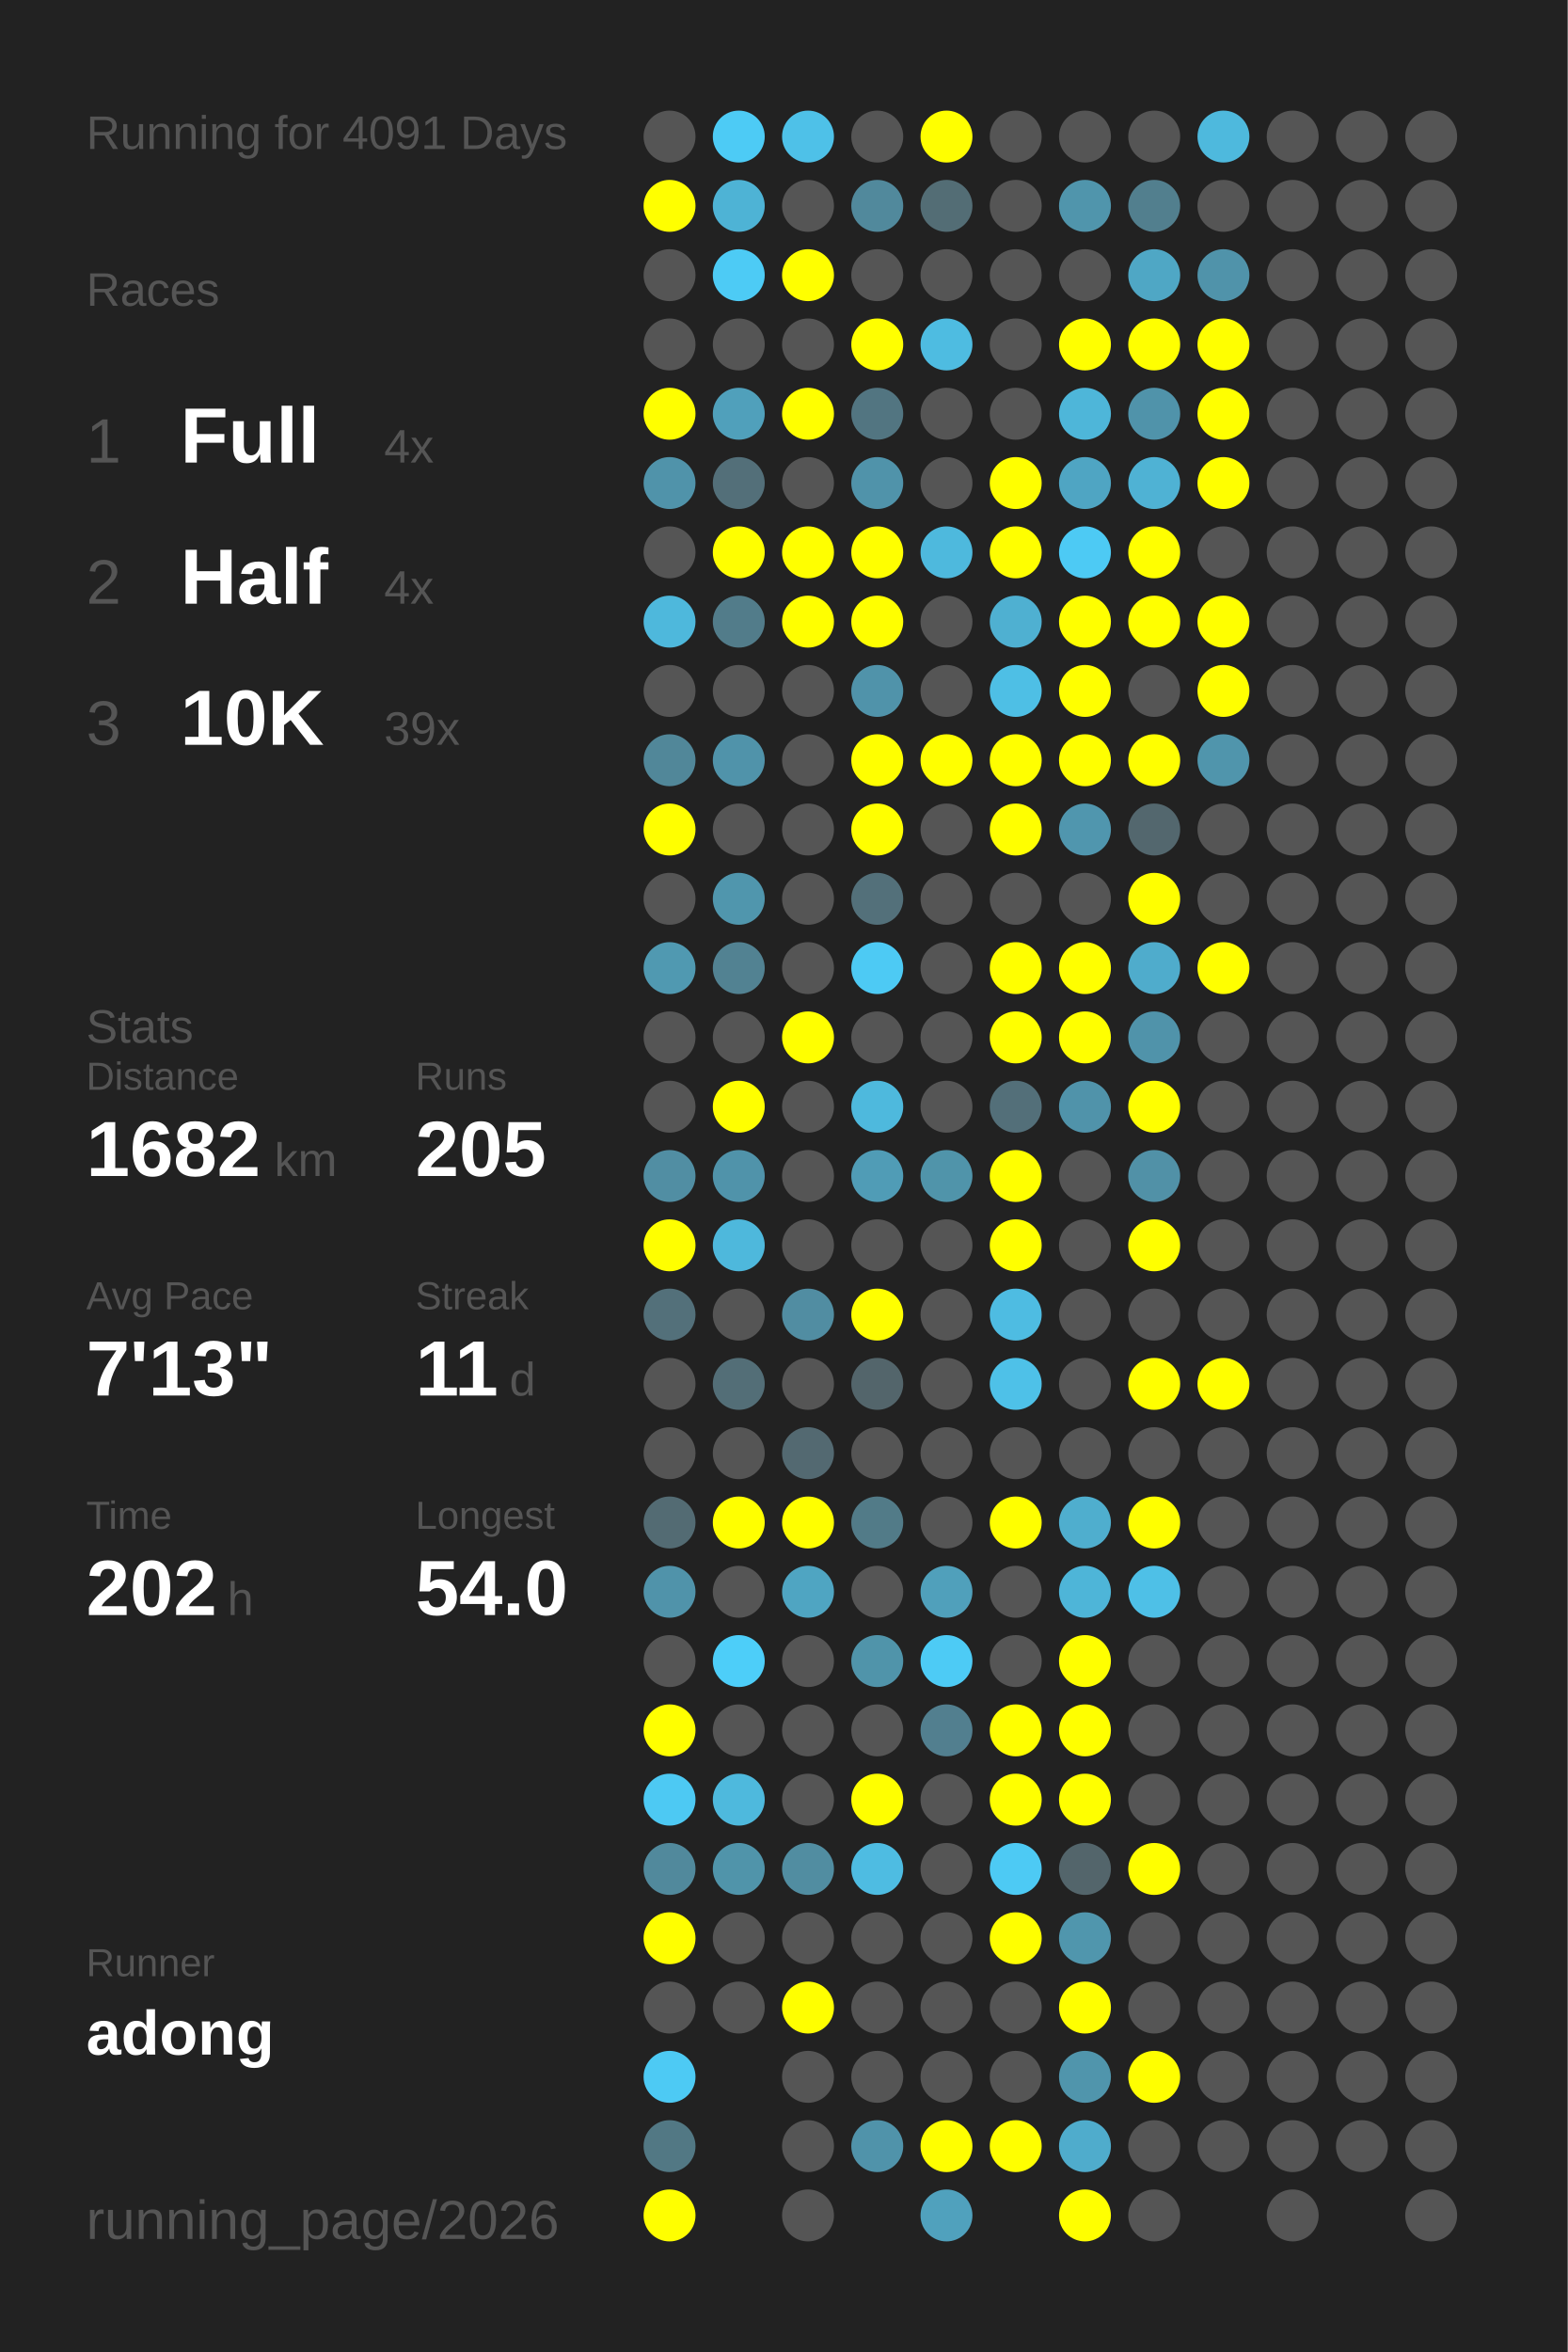
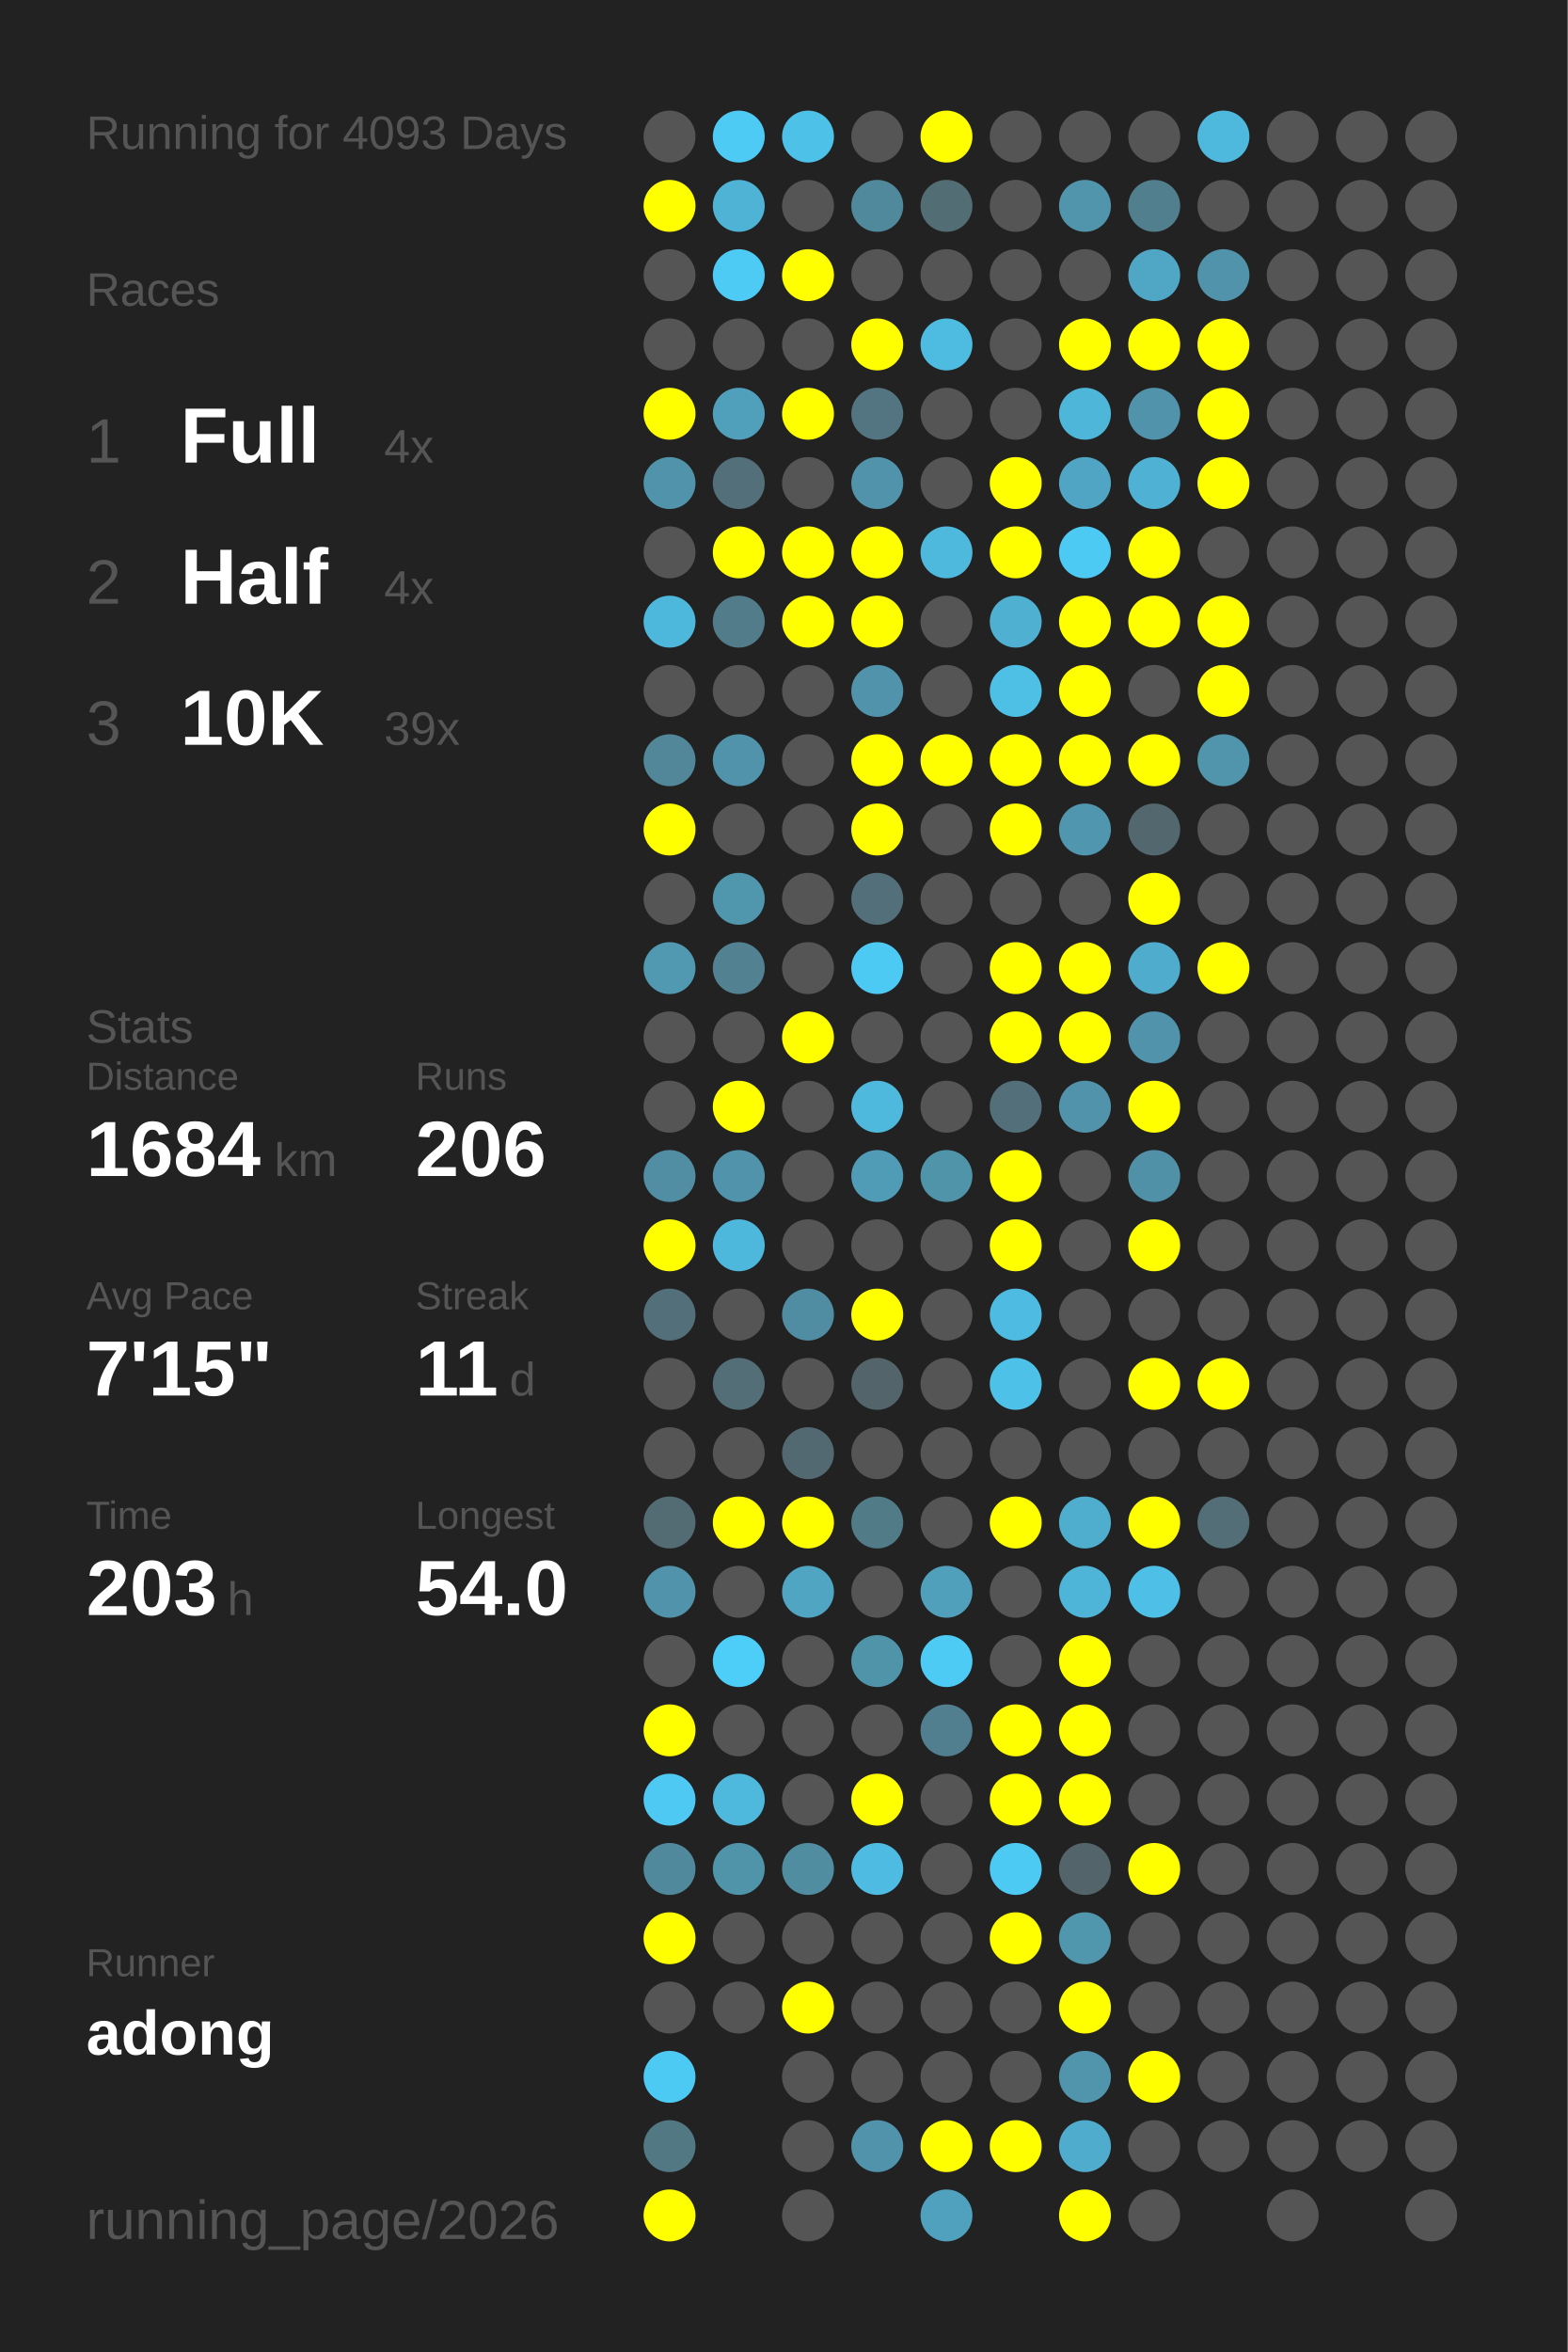
<svg xmlns="http://www.w3.org/2000/svg" baseProfile="full" height="300mm" version="1.1" viewBox="0,0,200,300" width="200mm">
  <defs />
  <rect fill="#222222" height="300" width="200" x="0" y="0" />
-   <text fill="#555555" style="font-size:6px; font-family:Arial;" x="11" y="19">Running for 4091 Days</text>
+   <text fill="#555555" style="font-size:6px; font-family:Arial;" x="11" y="19">Running for 4093 Days</text>
  <text fill="#555555" style="font-size:6px; font-family:Arial;" x="11" y="39">Races</text>
  <text fill="#555555" style="font-size:8px; font-family:Arial;" x="11" y="59">1</text>
  <text fill="#FFFFFF" style="font-size:10px; font-family:Arial; font-weight:bold;" x="23" y="59">Full</text>
  <text fill="#555555" style="font-size:6px; font-family:Arial;" x="49" y="59">4x</text>
  <text fill="#555555" style="font-size:8px; font-family:Arial;" x="11" y="77">2</text>
  <text fill="#FFFFFF" style="font-size:10px; font-family:Arial; font-weight:bold;" x="23" y="77">Half</text>
  <text fill="#555555" style="font-size:6px; font-family:Arial;" x="49" y="77">4x</text>
  <text fill="#555555" style="font-size:8px; font-family:Arial;" x="11" y="95">3</text>
  <text fill="#FFFFFF" style="font-size:10px; font-family:Arial; font-weight:bold;" x="23" y="95">10K</text>
  <text fill="#555555" style="font-size:6px; font-family:Arial;" x="49" y="95">39x</text>
  <text fill="#555555" style="font-size:6px; font-family:Arial;" x="11" y="133">Stats</text>
  <text fill="#555555" style="font-size:5px; font-family:Arial;" x="11" y="139">Distance</text>
-   <text fill="#FFFFFF" style="font-size:10px; font-family:Arial; font-weight:bold;" x="11" y="150">1682</text>
+   <text fill="#FFFFFF" style="font-size:10px; font-family:Arial; font-weight:bold;" x="11" y="150">1684</text>
  <text fill="#555555" style="font-size:6px; font-family:Arial;" x="35" y="150">km</text>
  <text fill="#555555" style="font-size:5px; font-family:Arial;" x="53" y="139">Runs</text>
-   <text fill="#FFFFFF" style="font-size:10px; font-family:Arial; font-weight:bold;" x="53" y="150">205</text>
+   <text fill="#FFFFFF" style="font-size:10px; font-family:Arial; font-weight:bold;" x="53" y="150">206</text>
  <text fill="#555555" style="font-size:5px; font-family:Arial;" x="11" y="167">Avg Pace</text>
-   <text fill="#FFFFFF" style="font-size:10px; font-family:Arial; font-weight:bold;" x="11" y="178">7'13"</text>
+   <text fill="#FFFFFF" style="font-size:10px; font-family:Arial; font-weight:bold;" x="11" y="178">7'15"</text>
  <text fill="#555555" style="font-size:5px; font-family:Arial;" x="53" y="167">Streak</text>
  <text fill="#FFFFFF" style="font-size:10px; font-family:Arial; font-weight:bold;" x="53" y="178">11</text>
  <text fill="#555555" style="font-size:6px; font-family:Arial;" x="65" y="178">d</text>
  <text fill="#555555" style="font-size:5px; font-family:Arial;" x="11" y="195">Time</text>
-   <text fill="#FFFFFF" style="font-size:10px; font-family:Arial; font-weight:bold;" x="11" y="206">202</text>
+   <text fill="#FFFFFF" style="font-size:10px; font-family:Arial; font-weight:bold;" x="11" y="206">203</text>
  <text fill="#555555" style="font-size:6px; font-family:Arial;" x="29" y="206">h</text>
  <text fill="#555555" style="font-size:5px; font-family:Arial;" x="53" y="195">Longest</text>
  <text fill="#FFFFFF" style="font-size:10px; font-family:Arial; font-weight:bold;" x="53" y="206">54.0</text>
  <text fill="#555555" style="font-size:5px; font-family:Arial;" x="11" y="252.065">Runner</text>
  <text fill="#FFFFFF" style="font-size:8px; font-family:Arial; font-weight:bold;" x="11" y="262.065">adong</text>
  <text fill="#555555" style="font-size:7px; font-family:Arial;" x="11" y="285.581">running_page/2026</text>
  <circle cx="85.417" cy="17.419" fill="#555555" r="3.312" />
  <circle cx="85.417" cy="26.258" fill="#FFFF00" r="3.312" />
  <circle cx="85.417" cy="35.097" fill="#555555" r="3.312" />
  <circle cx="85.417" cy="43.935" fill="#555555" r="3.312" />
  <circle cx="85.417" cy="52.774" fill="#FFFF00" r="3.312" />
  <circle cx="85.417" cy="61.613" fill="#5093aa" r="3.312" />
  <circle cx="85.417" cy="70.452" fill="#555555" r="3.312" />
  <circle cx="85.417" cy="79.29" fill="#4eb8dc" r="3.312" />
  <circle cx="85.417" cy="88.129" fill="#555555" r="3.312" />
  <circle cx="85.417" cy="96.968" fill="#518799" r="3.312" />
  <circle cx="85.417" cy="105.806" fill="#FFFF00" r="3.312" />
  <circle cx="85.417" cy="114.645" fill="#555555" r="3.312" />
  <circle cx="85.417" cy="123.484" fill="#5099b1" r="3.312" />
  <circle cx="85.417" cy="132.323" fill="#555555" r="3.312" />
  <circle cx="85.417" cy="141.161" fill="#555555" r="3.312" />
  <circle cx="85.417" cy="150" fill="#518ea3" r="3.312" />
  <circle cx="85.417" cy="158.839" fill="#FFFF00" r="3.312" />
  <circle cx="85.417" cy="167.677" fill="#53707a" r="3.312" />
  <circle cx="85.417" cy="176.516" fill="#555555" r="3.312" />
  <circle cx="85.417" cy="185.355" fill="#555555" r="3.312" />
  <circle cx="85.417" cy="194.194" fill="#536b73" r="3.312" />
  <circle cx="85.417" cy="203.032" fill="#5093aa" r="3.312" />
  <circle cx="85.417" cy="211.871" fill="#555555" r="3.312" />
  <circle cx="85.417" cy="220.71" fill="#FFFF00" r="3.312" />
  <circle cx="85.417" cy="229.548" fill="#4dc9f3" r="3.312" />
  <circle cx="85.417" cy="238.387" fill="#51899c" r="3.312" />
  <circle cx="85.417" cy="247.226" fill="#FFFF00" r="3.312" />
  <circle cx="85.417" cy="256.065" fill="#555555" r="3.312" />
  <circle cx="85.417" cy="264.903" fill="#4dcaf4" r="3.312" />
  <circle cx="85.417" cy="273.742" fill="#527884" r="3.312" />
  <circle cx="85.417" cy="282.581" fill="#FFFF00" r="3.312" />
  <circle cx="94.25" cy="17.419" fill="#4dcbf5" r="3.312" />
  <circle cx="94.25" cy="26.258" fill="#4eb3d5" r="3.312" />
  <circle cx="94.25" cy="35.097" fill="#4dcbf5" r="3.312" />
  <circle cx="94.25" cy="43.935" fill="#555555" r="3.312" />
  <circle cx="94.25" cy="52.774" fill="#50a0bb" r="3.312" />
  <circle cx="94.25" cy="61.613" fill="#536f79" r="3.312" />
  <circle cx="94.25" cy="70.452" fill="#FFFF00" r="3.312" />
  <circle cx="94.25" cy="79.29" fill="#527c8a" r="3.312" />
  <circle cx="94.25" cy="88.129" fill="#555555" r="3.312" />
  <circle cx="94.25" cy="96.968" fill="#5093aa" r="3.312" />
  <circle cx="94.25" cy="105.806" fill="#555555" r="3.312" />
  <circle cx="94.25" cy="114.645" fill="#5096ad" r="3.312" />
  <circle cx="94.25" cy="123.484" fill="#528292" r="3.312" />
  <circle cx="94.25" cy="132.323" fill="#555555" r="3.312" />
  <circle cx="94.25" cy="141.161" fill="#FFFF00" r="3.312" />
  <circle cx="94.25" cy="150" fill="#5093aa" r="3.312" />
  <circle cx="94.25" cy="158.839" fill="#4eb8dc" r="3.312" />
  <circle cx="94.25" cy="167.677" fill="#555555" r="3.312" />
  <circle cx="94.25" cy="176.516" fill="#536e77" r="3.312" />
  <circle cx="94.25" cy="185.355" fill="#555555" r="3.312" />
  <circle cx="94.25" cy="194.194" fill="#FFFF00" r="3.312" />
  <circle cx="94.25" cy="203.032" fill="#555555" r="3.312" />
  <circle cx="94.25" cy="211.871" fill="#4dcef9" r="3.312" />
  <circle cx="94.25" cy="220.71" fill="#555555" r="3.312" />
  <circle cx="94.25" cy="229.548" fill="#4eb9dd" r="3.312" />
  <circle cx="94.25" cy="238.387" fill="#5094aa" r="3.312" />
  <circle cx="94.25" cy="247.226" fill="#555555" r="3.312" />
  <circle cx="94.25" cy="256.065" fill="#555555" r="3.312" />
  <circle cx="103.083" cy="17.419" fill="#4ec1e8" r="3.312" />
  <circle cx="103.083" cy="26.258" fill="#555555" r="3.312" />
  <circle cx="103.083" cy="35.097" fill="#FFFF00" r="3.312" />
  <circle cx="103.083" cy="43.935" fill="#555555" r="3.312" />
  <circle cx="103.083" cy="52.774" fill="#FFFF00" r="3.312" />
  <circle cx="103.083" cy="61.613" fill="#555555" r="3.312" />
  <circle cx="103.083" cy="70.452" fill="#FFFF00" r="3.312" />
  <circle cx="103.083" cy="79.29" fill="#FFFF00" r="3.312" />
  <circle cx="103.083" cy="88.129" fill="#555555" r="3.312" />
  <circle cx="103.083" cy="96.968" fill="#555555" r="3.312" />
  <circle cx="103.083" cy="105.806" fill="#555555" r="3.312" />
  <circle cx="103.083" cy="114.645" fill="#555555" r="3.312" />
  <circle cx="103.083" cy="123.484" fill="#555555" r="3.312" />
  <circle cx="103.083" cy="132.323" fill="#FFFF00" r="3.312" />
  <circle cx="103.083" cy="141.161" fill="#555555" r="3.312" />
  <circle cx="103.083" cy="150" fill="#555555" r="3.312" />
  <circle cx="103.083" cy="158.839" fill="#555555" r="3.312" />
  <circle cx="103.083" cy="167.677" fill="#518da2" r="3.312" />
  <circle cx="103.083" cy="176.516" fill="#555555" r="3.312" />
  <circle cx="103.083" cy="185.355" fill="#536971" r="3.312" />
  <circle cx="103.083" cy="194.194" fill="#FFFF00" r="3.312" />
  <circle cx="103.083" cy="203.032" fill="#4fa5c2" r="3.312" />
  <circle cx="103.083" cy="211.871" fill="#555555" r="3.312" />
  <circle cx="103.083" cy="220.71" fill="#555555" r="3.312" />
  <circle cx="103.083" cy="229.548" fill="#555555" r="3.312" />
  <circle cx="103.083" cy="238.387" fill="#518da1" r="3.312" />
  <circle cx="103.083" cy="247.226" fill="#555555" r="3.312" />
  <circle cx="103.083" cy="256.065" fill="#FFFF00" r="3.312" />
  <circle cx="103.083" cy="264.903" fill="#555555" r="3.312" />
  <circle cx="103.083" cy="273.742" fill="#555555" r="3.312" />
  <circle cx="103.083" cy="282.581" fill="#555555" r="3.312" />
  <circle cx="111.917" cy="17.419" fill="#555555" r="3.312" />
  <circle cx="111.917" cy="26.258" fill="#51899c" r="3.312" />
  <circle cx="111.917" cy="35.097" fill="#555555" r="3.312" />
  <circle cx="111.917" cy="43.935" fill="#FFFF00" r="3.312" />
  <circle cx="111.917" cy="52.774" fill="#527581" r="3.312" />
  <circle cx="111.917" cy="61.613" fill="#5093aa" r="3.312" />
  <circle cx="111.917" cy="70.452" fill="#FFFF00" r="3.312" />
  <circle cx="111.917" cy="79.29" fill="#FFFF00" r="3.312" />
  <circle cx="111.917" cy="88.129" fill="#5093aa" r="3.312" />
  <circle cx="111.917" cy="96.968" fill="#FFFF00" r="3.312" />
  <circle cx="111.917" cy="105.806" fill="#FFFF00" r="3.312" />
  <circle cx="111.917" cy="114.645" fill="#53707a" r="3.312" />
  <circle cx="111.917" cy="123.484" fill="#4dcaf4" r="3.312" />
  <circle cx="111.917" cy="132.323" fill="#555555" r="3.312" />
  <circle cx="111.917" cy="141.161" fill="#4eb9dd" r="3.312" />
  <circle cx="111.917" cy="150" fill="#509cb6" r="3.312" />
  <circle cx="111.917" cy="158.839" fill="#555555" r="3.312" />
  <circle cx="111.917" cy="167.677" fill="#FFFF00" r="3.312" />
  <circle cx="111.917" cy="176.516" fill="#53656b" r="3.312" />
  <circle cx="111.917" cy="185.355" fill="#555555" r="3.312" />
  <circle cx="111.917" cy="194.194" fill="#527b88" r="3.312" />
  <circle cx="111.917" cy="203.032" fill="#555555" r="3.312" />
  <circle cx="111.917" cy="211.871" fill="#5094aa" r="3.312" />
  <circle cx="111.917" cy="220.71" fill="#555555" r="3.312" />
  <circle cx="111.917" cy="229.548" fill="#FFFF00" r="3.312" />
  <circle cx="111.917" cy="238.387" fill="#4ebce2" r="3.312" />
  <circle cx="111.917" cy="247.226" fill="#555555" r="3.312" />
  <circle cx="111.917" cy="256.065" fill="#555555" r="3.312" />
  <circle cx="111.917" cy="264.903" fill="#555555" r="3.312" />
  <circle cx="111.917" cy="273.742" fill="#5093aa" r="3.312" />
  <circle cx="120.75" cy="17.419" fill="#FFFF00" r="3.312" />
  <circle cx="120.75" cy="26.258" fill="#536d75" r="3.312" />
  <circle cx="120.75" cy="35.097" fill="#555555" r="3.312" />
  <circle cx="120.75" cy="43.935" fill="#4ebce1" r="3.312" />
  <circle cx="120.75" cy="52.774" fill="#555555" r="3.312" />
  <circle cx="120.75" cy="61.613" fill="#555555" r="3.312" />
  <circle cx="120.75" cy="70.452" fill="#4eb9dd" r="3.312" />
  <circle cx="120.75" cy="79.29" fill="#555555" r="3.312" />
  <circle cx="120.75" cy="88.129" fill="#555555" r="3.312" />
  <circle cx="120.75" cy="96.968" fill="#FFFF00" r="3.312" />
  <circle cx="120.75" cy="105.806" fill="#555555" r="3.312" />
  <circle cx="120.75" cy="114.645" fill="#555555" r="3.312" />
  <circle cx="120.75" cy="123.484" fill="#555555" r="3.312" />
  <circle cx="120.75" cy="132.323" fill="#555555" r="3.312" />
  <circle cx="120.75" cy="141.161" fill="#555555" r="3.312" />
  <circle cx="120.75" cy="150" fill="#5094aa" r="3.312" />
  <circle cx="120.75" cy="158.839" fill="#555555" r="3.312" />
  <circle cx="120.75" cy="167.677" fill="#555555" r="3.312" />
  <circle cx="120.75" cy="176.516" fill="#555555" r="3.312" />
  <circle cx="120.75" cy="185.355" fill="#555555" r="3.312" />
  <circle cx="120.75" cy="194.194" fill="#555555" r="3.312" />
  <circle cx="120.75" cy="203.032" fill="#50a0bb" r="3.312" />
  <circle cx="120.75" cy="211.871" fill="#4dcbf5" r="3.312" />
  <circle cx="120.75" cy="220.71" fill="#527f8f" r="3.312" />
  <circle cx="120.75" cy="229.548" fill="#555555" r="3.312" />
  <circle cx="120.75" cy="238.387" fill="#555555" r="3.312" />
  <circle cx="120.75" cy="247.226" fill="#555555" r="3.312" />
  <circle cx="120.75" cy="256.065" fill="#555555" r="3.312" />
  <circle cx="120.75" cy="264.903" fill="#555555" r="3.312" />
  <circle cx="120.75" cy="273.742" fill="#FFFF00" r="3.312" />
  <circle cx="120.75" cy="282.581" fill="#50a1bd" r="3.312" />
  <circle cx="129.583" cy="17.419" fill="#555555" r="3.312" />
  <circle cx="129.583" cy="26.258" fill="#555555" r="3.312" />
  <circle cx="129.583" cy="35.097" fill="#555555" r="3.312" />
  <circle cx="129.583" cy="43.935" fill="#555555" r="3.312" />
  <circle cx="129.583" cy="52.774" fill="#555555" r="3.312" />
  <circle cx="129.583" cy="61.613" fill="#FFFF00" r="3.312" />
  <circle cx="129.583" cy="70.452" fill="#FFFF00" r="3.312" />
  <circle cx="129.583" cy="79.29" fill="#4fb0d1" r="3.312" />
  <circle cx="129.583" cy="88.129" fill="#4ebfe5" r="3.312" />
  <circle cx="129.583" cy="96.968" fill="#FFFF00" r="3.312" />
  <circle cx="129.583" cy="105.806" fill="#FFFF00" r="3.312" />
  <circle cx="129.583" cy="114.645" fill="#555555" r="3.312" />
  <circle cx="129.583" cy="123.484" fill="#FFFF00" r="3.312" />
  <circle cx="129.583" cy="132.323" fill="#FFFF00" r="3.312" />
  <circle cx="129.583" cy="141.161" fill="#536f79" r="3.312" />
  <circle cx="129.583" cy="150" fill="#FFFF00" r="3.312" />
  <circle cx="129.583" cy="158.839" fill="#FFFF00" r="3.312" />
  <circle cx="129.583" cy="167.677" fill="#4ebce2" r="3.312" />
  <circle cx="129.583" cy="176.516" fill="#4ec1e8" r="3.312" />
  <circle cx="129.583" cy="185.355" fill="#555555" r="3.312" />
  <circle cx="129.583" cy="194.194" fill="#FFFF00" r="3.312" />
  <circle cx="129.583" cy="203.032" fill="#555555" r="3.312" />
  <circle cx="129.583" cy="211.871" fill="#555555" r="3.312" />
  <circle cx="129.583" cy="220.71" fill="#FFFF00" r="3.312" />
  <circle cx="129.583" cy="229.548" fill="#FFFF00" r="3.312" />
  <circle cx="129.583" cy="238.387" fill="#4dcaf4" r="3.312" />
  <circle cx="129.583" cy="247.226" fill="#FFFF00" r="3.312" />
  <circle cx="129.583" cy="256.065" fill="#555555" r="3.312" />
  <circle cx="129.583" cy="264.903" fill="#555555" r="3.312" />
  <circle cx="129.583" cy="273.742" fill="#FFFF00" r="3.312" />
  <circle cx="138.417" cy="17.419" fill="#555555" r="3.312" />
  <circle cx="138.417" cy="26.258" fill="#5095ac" r="3.312" />
  <circle cx="138.417" cy="35.097" fill="#555555" r="3.312" />
  <circle cx="138.417" cy="43.935" fill="#FFFF00" r="3.312" />
  <circle cx="138.417" cy="52.774" fill="#4eb6d9" r="3.312" />
  <circle cx="138.417" cy="61.613" fill="#4fa5c3" r="3.312" />
  <circle cx="138.417" cy="70.452" fill="#4dcaf4" r="3.312" />
  <circle cx="138.417" cy="79.29" fill="#FFFF00" r="3.312" />
  <circle cx="138.417" cy="88.129" fill="#FFFF00" r="3.312" />
  <circle cx="138.417" cy="96.968" fill="#FFFF00" r="3.312" />
  <circle cx="138.417" cy="105.806" fill="#5096ae" r="3.312" />
  <circle cx="138.417" cy="114.645" fill="#555555" r="3.312" />
  <circle cx="138.417" cy="123.484" fill="#FFFF00" r="3.312" />
  <circle cx="138.417" cy="132.323" fill="#FFFF00" r="3.312" />
  <circle cx="138.417" cy="141.161" fill="#5093aa" r="3.312" />
  <circle cx="138.417" cy="150" fill="#555555" r="3.312" />
  <circle cx="138.417" cy="158.839" fill="#555555" r="3.312" />
  <circle cx="138.417" cy="167.677" fill="#555555" r="3.312" />
  <circle cx="138.417" cy="176.516" fill="#555555" r="3.312" />
  <circle cx="138.417" cy="185.355" fill="#555555" r="3.312" />
  <circle cx="138.417" cy="194.194" fill="#4faece" r="3.312" />
  <circle cx="138.417" cy="203.032" fill="#4eb5d8" r="3.312" />
  <circle cx="138.417" cy="211.871" fill="#FFFF00" r="3.312" />
  <circle cx="138.417" cy="220.71" fill="#FFFF00" r="3.312" />
  <circle cx="138.417" cy="229.548" fill="#FFFF00" r="3.312" />
  <circle cx="138.417" cy="238.387" fill="#53656b" r="3.312" />
  <circle cx="138.417" cy="247.226" fill="#5096ad" r="3.312" />
  <circle cx="138.417" cy="256.065" fill="#FFFF00" r="3.312" />
  <circle cx="138.417" cy="264.903" fill="#5095ac" r="3.312" />
  <circle cx="138.417" cy="273.742" fill="#4faccc" r="3.312" />
  <circle cx="138.417" cy="282.581" fill="#FFFF00" r="3.312" />
  <circle cx="147.25" cy="17.419" fill="#555555" r="3.312" />
  <circle cx="147.25" cy="26.258" fill="#527f8e" r="3.312" />
  <circle cx="147.25" cy="35.097" fill="#4fa7c5" r="3.312" />
  <circle cx="147.25" cy="43.935" fill="#FFFF00" r="3.312" />
  <circle cx="147.25" cy="52.774" fill="#5093aa" r="3.312" />
  <circle cx="147.25" cy="61.613" fill="#4fb2d4" r="3.312" />
  <circle cx="147.25" cy="70.452" fill="#FFFF00" r="3.312" />
  <circle cx="147.25" cy="79.29" fill="#FFFF00" r="3.312" />
  <circle cx="147.25" cy="88.129" fill="#555555" r="3.312" />
  <circle cx="147.25" cy="96.968" fill="#FFFF00" r="3.312" />
  <circle cx="147.25" cy="105.806" fill="#53676e" r="3.312" />
  <circle cx="147.25" cy="114.645" fill="#FFFF00" r="3.312" />
  <circle cx="147.25" cy="123.484" fill="#4faccc" r="3.312" />
  <circle cx="147.25" cy="132.323" fill="#5093aa" r="3.312" />
  <circle cx="147.25" cy="141.161" fill="#FFFF00" r="3.312" />
  <circle cx="147.25" cy="150" fill="#5191a7" r="3.312" />
  <circle cx="147.25" cy="158.839" fill="#FFFF00" r="3.312" />
  <circle cx="147.25" cy="167.677" fill="#555555" r="3.312" />
  <circle cx="147.25" cy="176.516" fill="#FFFF00" r="3.312" />
  <circle cx="147.25" cy="185.355" fill="#555555" r="3.312" />
  <circle cx="147.25" cy="194.194" fill="#FFFF00" r="3.312" />
  <circle cx="147.25" cy="203.032" fill="#4ec0e7" r="3.312" />
  <circle cx="147.25" cy="211.871" fill="#555555" r="3.312" />
  <circle cx="147.25" cy="220.71" fill="#555555" r="3.312" />
  <circle cx="147.25" cy="229.548" fill="#555555" r="3.312" />
  <circle cx="147.25" cy="238.387" fill="#FFFF00" r="3.312" />
  <circle cx="147.25" cy="247.226" fill="#555555" r="3.312" />
  <circle cx="147.25" cy="256.065" fill="#555555" r="3.312" />
  <circle cx="147.25" cy="264.903" fill="#FFFF00" r="3.312" />
  <circle cx="147.25" cy="273.742" fill="#555555" r="3.312" />
  <circle cx="147.25" cy="282.581" fill="#555555" r="3.312" />
  <circle cx="156.083" cy="17.419" fill="#4eb9dd" r="3.312" />
  <circle cx="156.083" cy="26.258" fill="#555555" r="3.312" />
  <circle cx="156.083" cy="35.097" fill="#5093aa" r="3.312" />
  <circle cx="156.083" cy="43.935" fill="#FFFF00" r="3.312" />
  <circle cx="156.083" cy="52.774" fill="#FFFF00" r="3.312" />
  <circle cx="156.083" cy="61.613" fill="#FFFF00" r="3.312" />
  <circle cx="156.083" cy="70.452" fill="#555555" r="3.312" />
  <circle cx="156.083" cy="79.29" fill="#FFFF00" r="3.312" />
  <circle cx="156.083" cy="88.129" fill="#FFFF00" r="3.312" />
  <circle cx="156.083" cy="96.968" fill="#5095ac" r="3.312" />
  <circle cx="156.083" cy="105.806" fill="#555555" r="3.312" />
  <circle cx="156.083" cy="114.645" fill="#555555" r="3.312" />
  <circle cx="156.083" cy="123.484" fill="#FFFF00" r="3.312" />
  <circle cx="156.083" cy="132.323" fill="#555555" r="3.312" />
  <circle cx="156.083" cy="141.161" fill="#555555" r="3.312" />
  <circle cx="156.083" cy="150" fill="#555555" r="3.312" />
  <circle cx="156.083" cy="158.839" fill="#555555" r="3.312" />
  <circle cx="156.083" cy="167.677" fill="#555555" r="3.312" />
  <circle cx="156.083" cy="176.516" fill="#FFFF00" r="3.312" />
  <circle cx="156.083" cy="185.355" fill="#555555" r="3.312" />
-   <circle cx="156.083" cy="194.194" fill="#555555" r="3.312" />
+   <circle cx="156.083" cy="194.194" fill="#536e77" r="3.312" />
  <circle cx="156.083" cy="203.032" fill="#555555" r="3.312" />
  <circle cx="156.083" cy="211.871" fill="#555555" r="3.312" />
  <circle cx="156.083" cy="220.71" fill="#555555" r="3.312" />
  <circle cx="156.083" cy="229.548" fill="#555555" r="3.312" />
  <circle cx="156.083" cy="238.387" fill="#555555" r="3.312" />
  <circle cx="156.083" cy="247.226" fill="#555555" r="3.312" />
  <circle cx="156.083" cy="256.065" fill="#555555" r="3.312" />
  <circle cx="156.083" cy="264.903" fill="#555555" r="3.312" />
  <circle cx="156.083" cy="273.742" fill="#555555" r="3.312" />
  <circle cx="164.917" cy="17.419" fill="#555555" r="3.312" />
  <circle cx="164.917" cy="26.258" fill="#555555" r="3.312" />
  <circle cx="164.917" cy="35.097" fill="#555555" r="3.312" />
  <circle cx="164.917" cy="43.935" fill="#555555" r="3.312" />
  <circle cx="164.917" cy="52.774" fill="#555555" r="3.312" />
  <circle cx="164.917" cy="61.613" fill="#555555" r="3.312" />
  <circle cx="164.917" cy="70.452" fill="#555555" r="3.312" />
  <circle cx="164.917" cy="79.29" fill="#555555" r="3.312" />
  <circle cx="164.917" cy="88.129" fill="#555555" r="3.312" />
  <circle cx="164.917" cy="96.968" fill="#555555" r="3.312" />
  <circle cx="164.917" cy="105.806" fill="#555555" r="3.312" />
  <circle cx="164.917" cy="114.645" fill="#555555" r="3.312" />
  <circle cx="164.917" cy="123.484" fill="#555555" r="3.312" />
  <circle cx="164.917" cy="132.323" fill="#555555" r="3.312" />
  <circle cx="164.917" cy="141.161" fill="#555555" r="3.312" />
  <circle cx="164.917" cy="150" fill="#555555" r="3.312" />
  <circle cx="164.917" cy="158.839" fill="#555555" r="3.312" />
  <circle cx="164.917" cy="167.677" fill="#555555" r="3.312" />
  <circle cx="164.917" cy="176.516" fill="#555555" r="3.312" />
  <circle cx="164.917" cy="185.355" fill="#555555" r="3.312" />
  <circle cx="164.917" cy="194.194" fill="#555555" r="3.312" />
  <circle cx="164.917" cy="203.032" fill="#555555" r="3.312" />
  <circle cx="164.917" cy="211.871" fill="#555555" r="3.312" />
  <circle cx="164.917" cy="220.71" fill="#555555" r="3.312" />
  <circle cx="164.917" cy="229.548" fill="#555555" r="3.312" />
  <circle cx="164.917" cy="238.387" fill="#555555" r="3.312" />
  <circle cx="164.917" cy="247.226" fill="#555555" r="3.312" />
  <circle cx="164.917" cy="256.065" fill="#555555" r="3.312" />
  <circle cx="164.917" cy="264.903" fill="#555555" r="3.312" />
  <circle cx="164.917" cy="273.742" fill="#555555" r="3.312" />
  <circle cx="164.917" cy="282.581" fill="#555555" r="3.312" />
  <circle cx="173.75" cy="17.419" fill="#555555" r="3.312" />
  <circle cx="173.75" cy="26.258" fill="#555555" r="3.312" />
  <circle cx="173.75" cy="35.097" fill="#555555" r="3.312" />
  <circle cx="173.75" cy="43.935" fill="#555555" r="3.312" />
  <circle cx="173.75" cy="52.774" fill="#555555" r="3.312" />
  <circle cx="173.75" cy="61.613" fill="#555555" r="3.312" />
  <circle cx="173.75" cy="70.452" fill="#555555" r="3.312" />
  <circle cx="173.75" cy="79.29" fill="#555555" r="3.312" />
  <circle cx="173.75" cy="88.129" fill="#555555" r="3.312" />
  <circle cx="173.75" cy="96.968" fill="#555555" r="3.312" />
  <circle cx="173.75" cy="105.806" fill="#555555" r="3.312" />
  <circle cx="173.75" cy="114.645" fill="#555555" r="3.312" />
  <circle cx="173.75" cy="123.484" fill="#555555" r="3.312" />
  <circle cx="173.75" cy="132.323" fill="#555555" r="3.312" />
  <circle cx="173.75" cy="141.161" fill="#555555" r="3.312" />
  <circle cx="173.75" cy="150" fill="#555555" r="3.312" />
  <circle cx="173.75" cy="158.839" fill="#555555" r="3.312" />
  <circle cx="173.75" cy="167.677" fill="#555555" r="3.312" />
  <circle cx="173.75" cy="176.516" fill="#555555" r="3.312" />
  <circle cx="173.75" cy="185.355" fill="#555555" r="3.312" />
  <circle cx="173.75" cy="194.194" fill="#555555" r="3.312" />
  <circle cx="173.75" cy="203.032" fill="#555555" r="3.312" />
  <circle cx="173.75" cy="211.871" fill="#555555" r="3.312" />
  <circle cx="173.75" cy="220.71" fill="#555555" r="3.312" />
  <circle cx="173.75" cy="229.548" fill="#555555" r="3.312" />
  <circle cx="173.75" cy="238.387" fill="#555555" r="3.312" />
  <circle cx="173.75" cy="247.226" fill="#555555" r="3.312" />
  <circle cx="173.75" cy="256.065" fill="#555555" r="3.312" />
  <circle cx="173.75" cy="264.903" fill="#555555" r="3.312" />
  <circle cx="173.75" cy="273.742" fill="#555555" r="3.312" />
  <circle cx="182.583" cy="17.419" fill="#555555" r="3.312" />
  <circle cx="182.583" cy="26.258" fill="#555555" r="3.312" />
  <circle cx="182.583" cy="35.097" fill="#555555" r="3.312" />
  <circle cx="182.583" cy="43.935" fill="#555555" r="3.312" />
  <circle cx="182.583" cy="52.774" fill="#555555" r="3.312" />
  <circle cx="182.583" cy="61.613" fill="#555555" r="3.312" />
  <circle cx="182.583" cy="70.452" fill="#555555" r="3.312" />
  <circle cx="182.583" cy="79.29" fill="#555555" r="3.312" />
  <circle cx="182.583" cy="88.129" fill="#555555" r="3.312" />
  <circle cx="182.583" cy="96.968" fill="#555555" r="3.312" />
  <circle cx="182.583" cy="105.806" fill="#555555" r="3.312" />
  <circle cx="182.583" cy="114.645" fill="#555555" r="3.312" />
  <circle cx="182.583" cy="123.484" fill="#555555" r="3.312" />
  <circle cx="182.583" cy="132.323" fill="#555555" r="3.312" />
  <circle cx="182.583" cy="141.161" fill="#555555" r="3.312" />
  <circle cx="182.583" cy="150" fill="#555555" r="3.312" />
  <circle cx="182.583" cy="158.839" fill="#555555" r="3.312" />
  <circle cx="182.583" cy="167.677" fill="#555555" r="3.312" />
  <circle cx="182.583" cy="176.516" fill="#555555" r="3.312" />
  <circle cx="182.583" cy="185.355" fill="#555555" r="3.312" />
  <circle cx="182.583" cy="194.194" fill="#555555" r="3.312" />
  <circle cx="182.583" cy="203.032" fill="#555555" r="3.312" />
  <circle cx="182.583" cy="211.871" fill="#555555" r="3.312" />
  <circle cx="182.583" cy="220.71" fill="#555555" r="3.312" />
  <circle cx="182.583" cy="229.548" fill="#555555" r="3.312" />
  <circle cx="182.583" cy="238.387" fill="#555555" r="3.312" />
  <circle cx="182.583" cy="247.226" fill="#555555" r="3.312" />
  <circle cx="182.583" cy="256.065" fill="#555555" r="3.312" />
  <circle cx="182.583" cy="264.903" fill="#555555" r="3.312" />
  <circle cx="182.583" cy="273.742" fill="#555555" r="3.312" />
  <circle cx="182.583" cy="282.581" fill="#555555" r="3.312" />
</svg>
